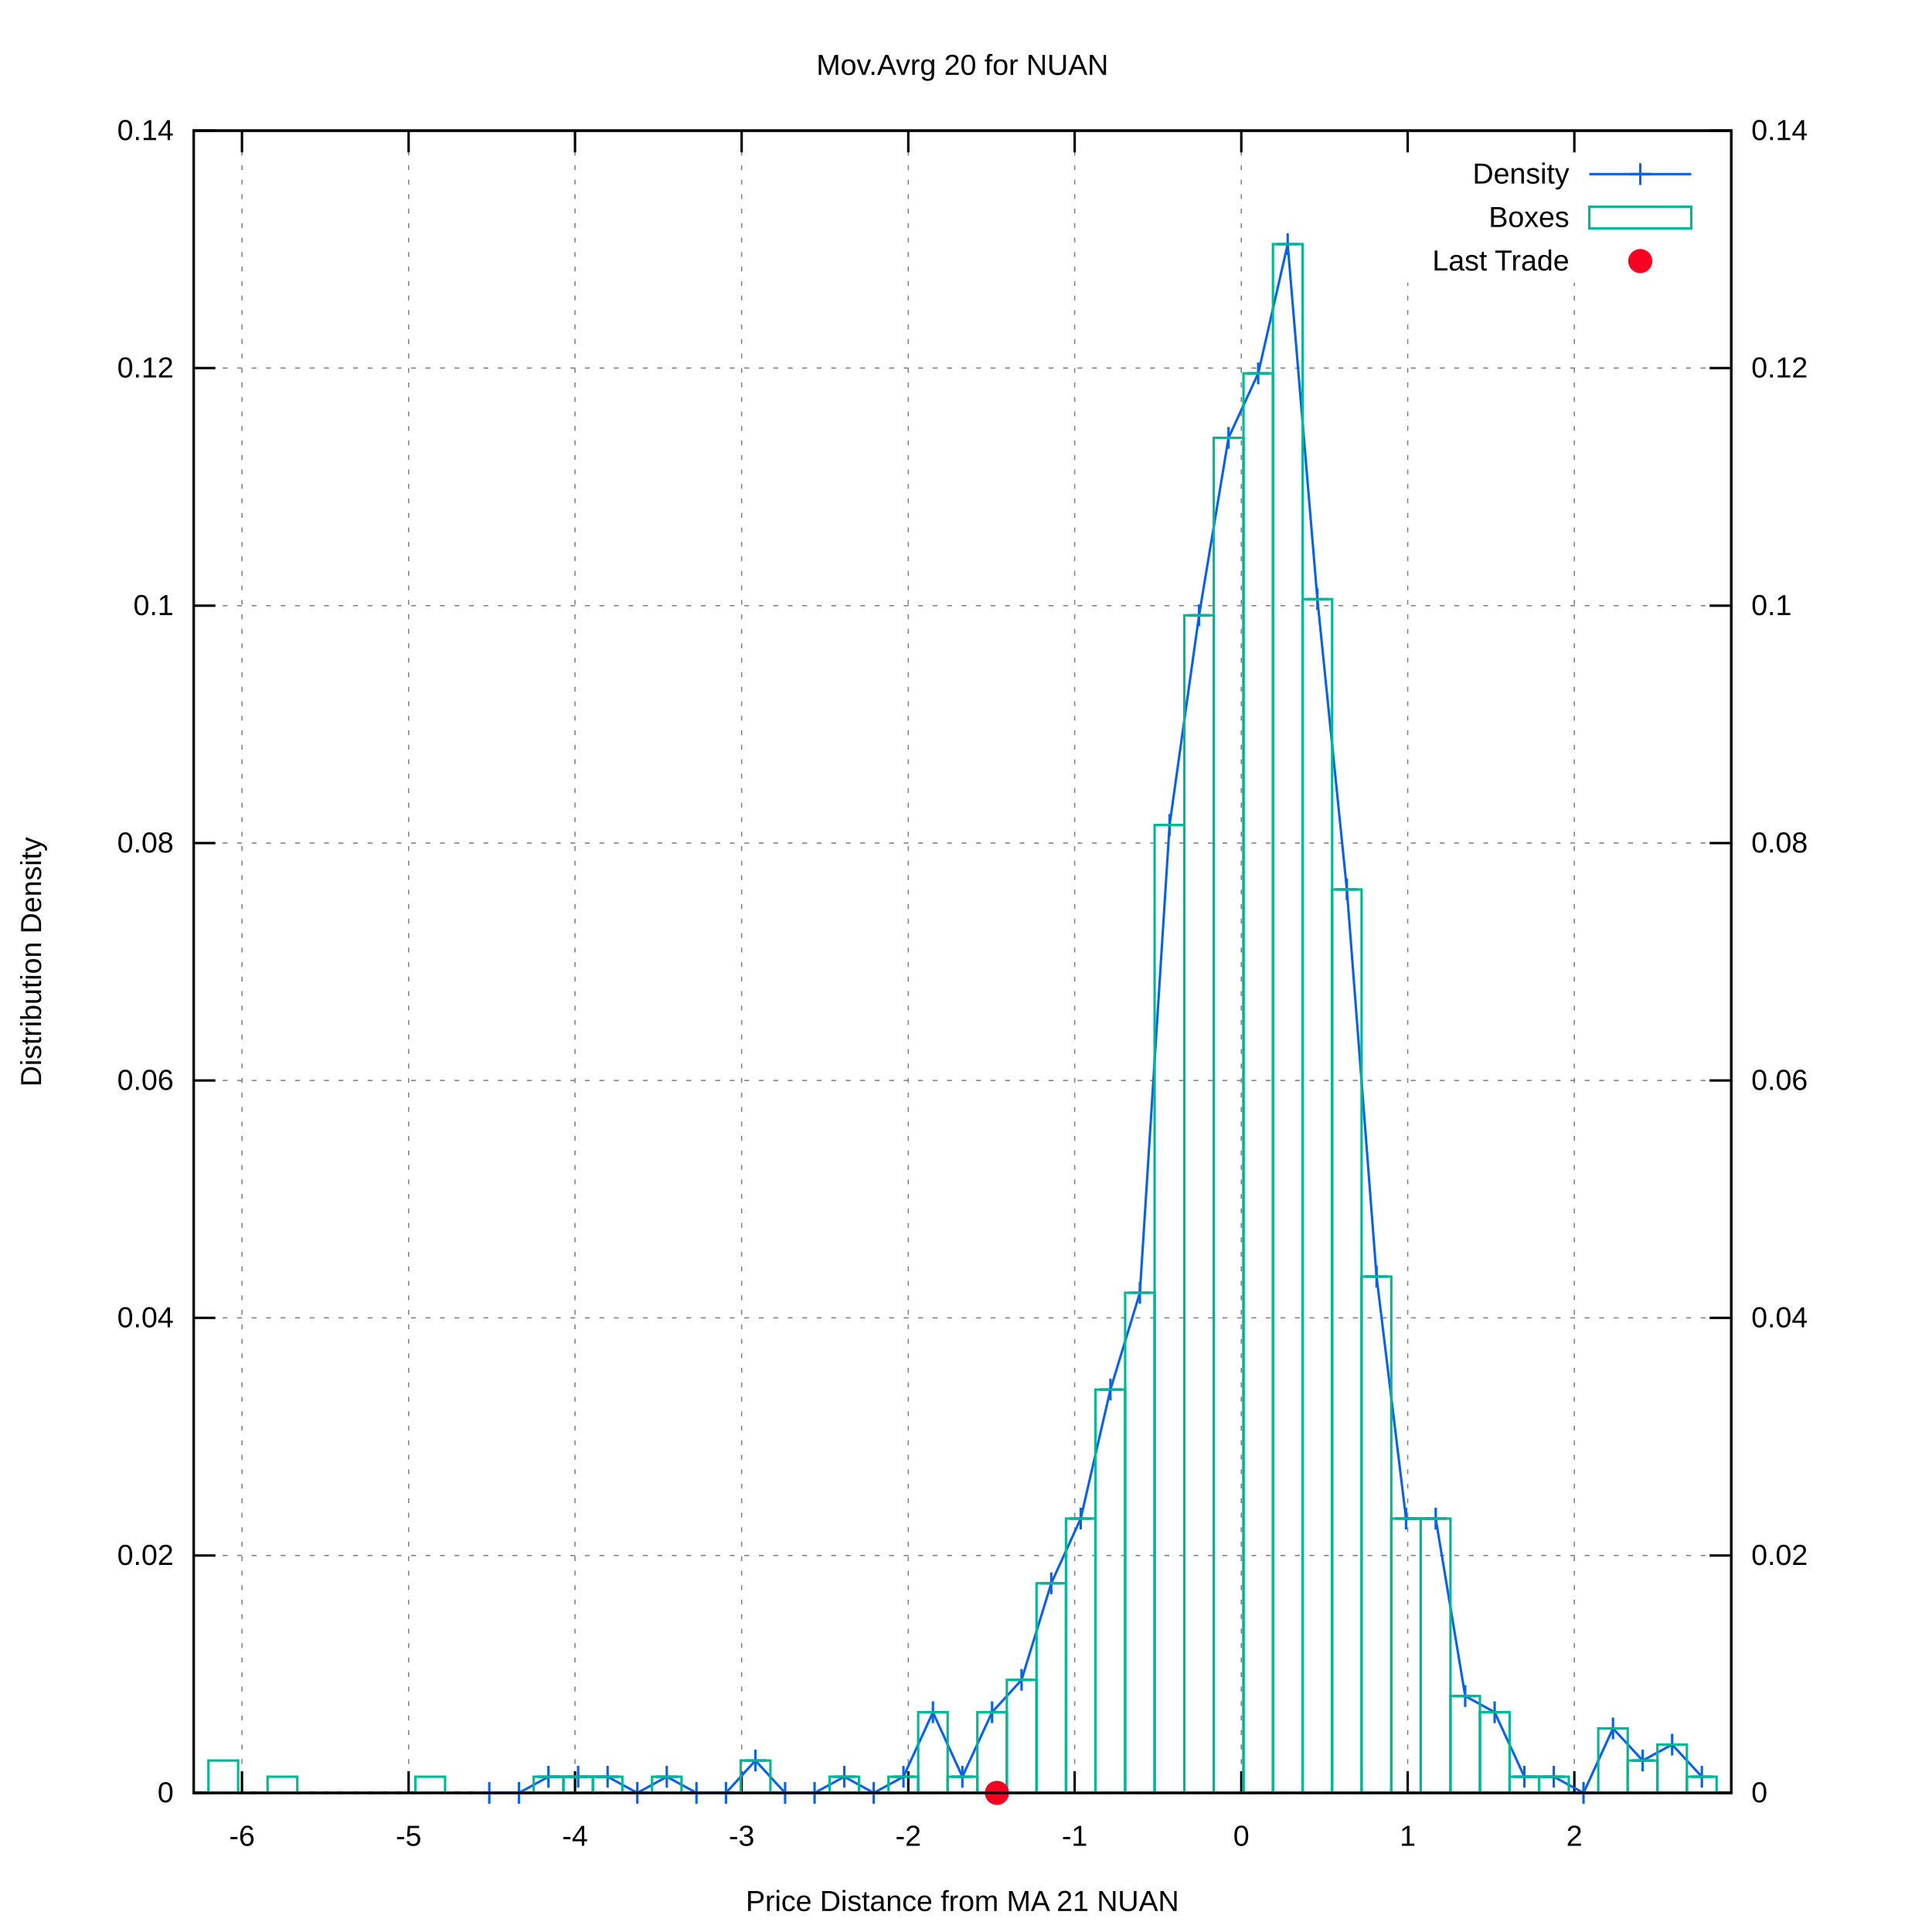
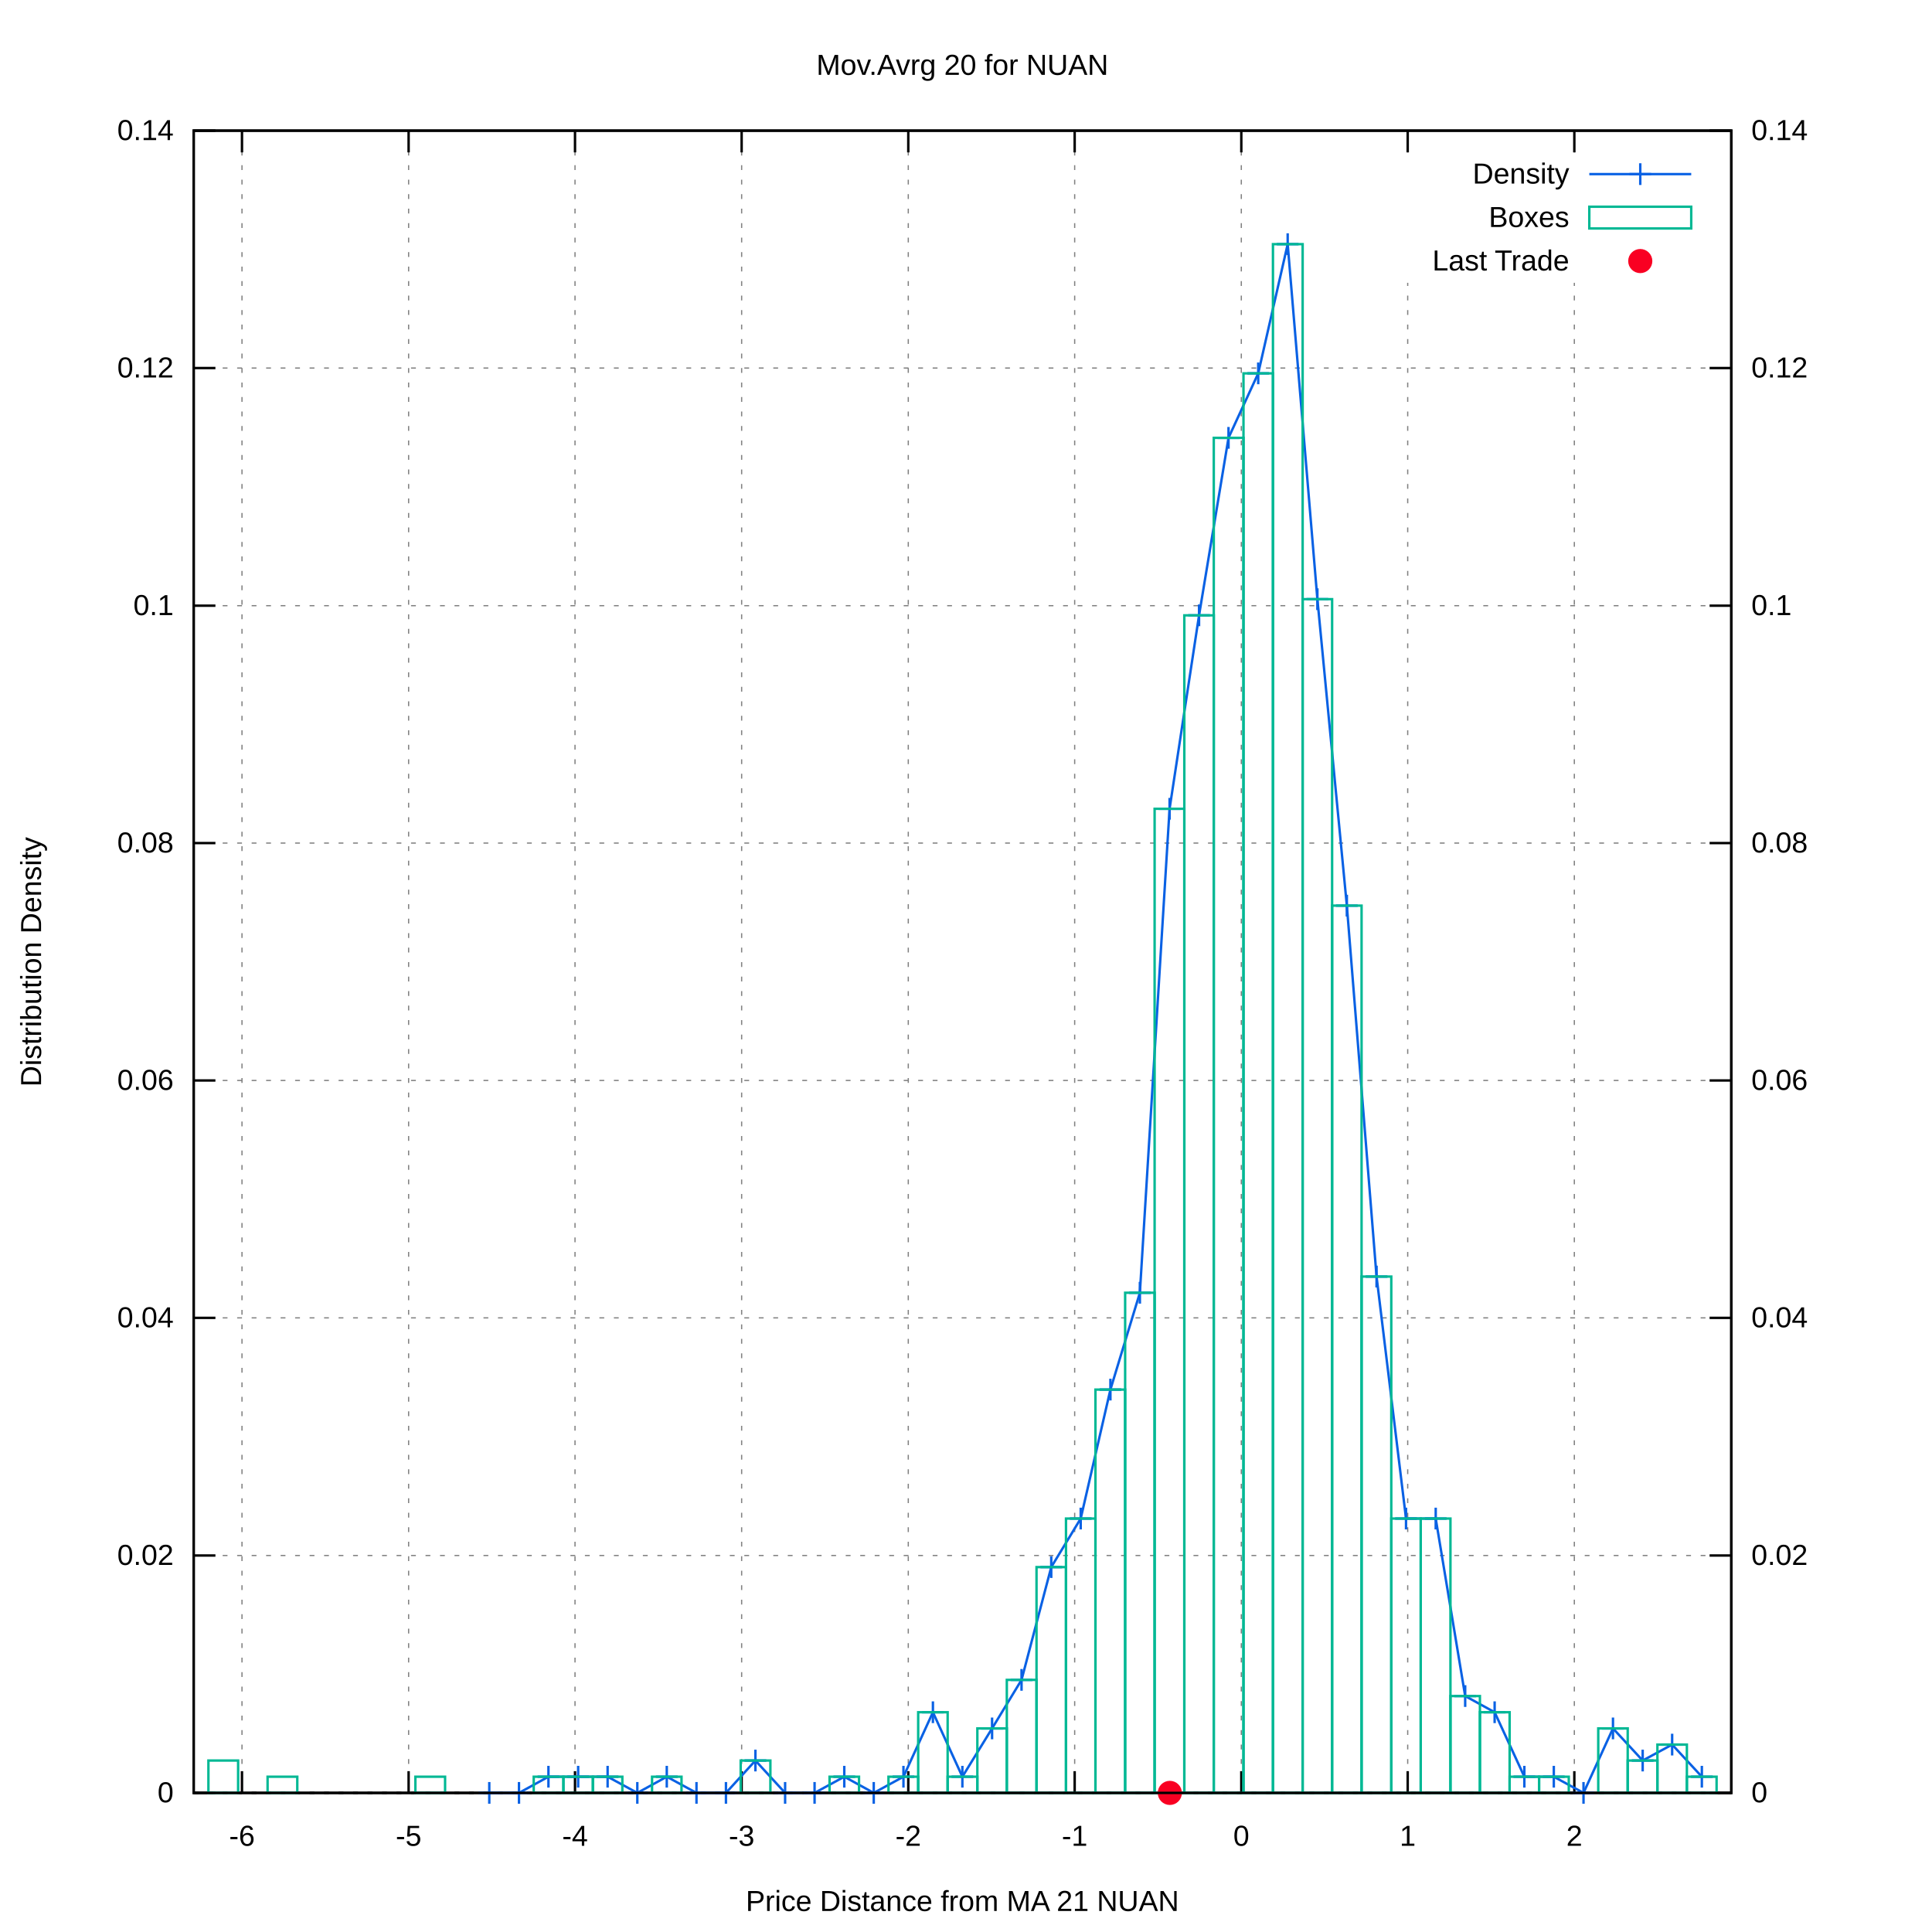
<svg xmlns="http://www.w3.org/2000/svg" xmlns:xlink="http://www.w3.org/1999/xlink" viewBox="0 0 800 800">
  <g id="gnuplot_canvas">
    <rect x="0" y="0" width="800" height="800" fill="#ffffff" />
    <defs>
      <circle id="gpDot" r="0.5" stroke-width="0.5" />
      <path id="gpPt0" stroke-width="0.222" stroke="currentColor" d="M-1,0 h2 M0,-1 v2" />
      <path id="gpPt1" stroke-width="0.222" stroke="currentColor" d="M-1,-1 L1,1 M1,-1 L-1,1" />
      <path id="gpPt2" stroke-width="0.222" stroke="currentColor" d="M-1,0 L1,0 M0,-1 L0,1 M-1,-1 L1,1 M-1,1 L1,-1" />
      <rect id="gpPt3" stroke-width="0.222" stroke="currentColor" x="-1" y="-1" width="2" height="2" />
      <rect id="gpPt4" stroke-width="0.222" stroke="currentColor" fill="currentColor" x="-1" y="-1" width="2" height="2" />
      <circle id="gpPt5" stroke-width="0.222" stroke="currentColor" cx="0" cy="0" r="1" />
      <use xlink:href="#gpPt5" id="gpPt6" fill="currentColor" stroke="none" />
      <path id="gpPt7" stroke-width="0.222" stroke="currentColor" d="M0,-1.33 L-1.33,0.67 L1.33,0.67 z" />
      <use xlink:href="#gpPt7" id="gpPt8" fill="currentColor" stroke="none" />
      <use xlink:href="#gpPt7" id="gpPt9" stroke="currentColor" transform="rotate(180)" />
      <use xlink:href="#gpPt9" id="gpPt10" fill="currentColor" stroke="none" />
      <use xlink:href="#gpPt3" id="gpPt11" stroke="currentColor" transform="rotate(45)" />
      <use xlink:href="#gpPt11" id="gpPt12" fill="currentColor" stroke="none" />
      <path id="gpPt13" stroke-width="0.222" stroke="currentColor" d="M0,1.330 L1.265,0.411 L0.782,-1.067 L-0.782,-1.076 L-1.265,0.411 z" />
      <use xlink:href="#gpPt13" id="gpPt14" fill="currentColor" stroke="none" />
      <filter id="textbox" filterUnits="objectBoundingBox" x="0" y="0" height="1" width="1">
        <feFlood flood-color="#FFFFFF" flood-opacity="1" result="bgnd" />
        <feComposite in="SourceGraphic" in2="bgnd" operator="atop" />
      </filter>
      <filter id="greybox" filterUnits="objectBoundingBox" x="0" y="0" height="1" width="1">
        <feFlood flood-color="lightgrey" flood-opacity="1" result="grey" />
        <feComposite in="SourceGraphic" in2="grey" operator="atop" />
      </filter>
    </defs>
    <g fill="none" color="#FFFFFF" stroke="black" stroke-width="1.00" stroke-linecap="butt" stroke-linejoin="miter">
</g>
    <g fill="none" color="black" stroke="currentColor" stroke-width="1.00" stroke-linecap="butt" stroke-linejoin="miter">
</g>
    <g fill="none" color="black" stroke="black" stroke-width="0.50" stroke-linecap="butt" stroke-linejoin="miter">
</g>
    <g fill="none" color="gray" stroke="currentColor" stroke-width="0.50" stroke-linecap="butt" stroke-linejoin="miter">
      <path stroke="gray" stroke-dasharray="2,4" class="gridline" d="M80.2,742.4 L716.9,742.4  " />
    </g>
    <g fill="none" color="gray" stroke="gray" stroke-width="1.00" stroke-linecap="butt" stroke-linejoin="miter">
</g>
    <g fill="none" color="black" stroke="currentColor" stroke-width="1.00" stroke-linecap="butt" stroke-linejoin="miter">
      <path stroke="black" d="M80.2,742.4 L89.2,742.4  " />
      <g transform="translate(71.9,746.3)" stroke="none" fill="black" font-family="arial" font-size="12.00" text-anchor="end">
        <text>
          <tspan font-family="arial"> 0</tspan>
        </text>
      </g>
    </g>
    <g fill="none" color="black" stroke="currentColor" stroke-width="1.00" stroke-linecap="butt" stroke-linejoin="miter">
</g>
    <g fill="none" color="black" stroke="black" stroke-width="0.50" stroke-linecap="butt" stroke-linejoin="miter">
</g>
    <g fill="none" color="gray" stroke="currentColor" stroke-width="0.50" stroke-linecap="butt" stroke-linejoin="miter">
      <path stroke="gray" stroke-dasharray="2,4" class="gridline" d="M80.2,644.1 L716.9,644.1  " />
    </g>
    <g fill="none" color="gray" stroke="gray" stroke-width="1.00" stroke-linecap="butt" stroke-linejoin="miter">
</g>
    <g fill="none" color="black" stroke="currentColor" stroke-width="1.00" stroke-linecap="butt" stroke-linejoin="miter">
      <path stroke="black" d="M80.2,644.1 L89.2,644.1  " />
      <g transform="translate(71.9,648.0)" stroke="none" fill="black" font-family="arial" font-size="12.00" text-anchor="end">
        <text>
          <tspan font-family="arial"> 0.02</tspan>
        </text>
      </g>
    </g>
    <g fill="none" color="black" stroke="currentColor" stroke-width="1.00" stroke-linecap="butt" stroke-linejoin="miter">
</g>
    <g fill="none" color="black" stroke="black" stroke-width="0.50" stroke-linecap="butt" stroke-linejoin="miter">
</g>
    <g fill="none" color="gray" stroke="currentColor" stroke-width="0.50" stroke-linecap="butt" stroke-linejoin="miter">
      <path stroke="gray" stroke-dasharray="2,4" class="gridline" d="M80.2,545.7 L716.9,545.7  " />
    </g>
    <g fill="none" color="gray" stroke="gray" stroke-width="1.00" stroke-linecap="butt" stroke-linejoin="miter">
</g>
    <g fill="none" color="black" stroke="currentColor" stroke-width="1.00" stroke-linecap="butt" stroke-linejoin="miter">
      <path stroke="black" d="M80.2,545.7 L89.2,545.7  " />
      <g transform="translate(71.9,549.6)" stroke="none" fill="black" font-family="arial" font-size="12.00" text-anchor="end">
        <text>
          <tspan font-family="arial"> 0.04</tspan>
        </text>
      </g>
    </g>
    <g fill="none" color="black" stroke="currentColor" stroke-width="1.00" stroke-linecap="butt" stroke-linejoin="miter">
</g>
    <g fill="none" color="black" stroke="black" stroke-width="0.50" stroke-linecap="butt" stroke-linejoin="miter">
</g>
    <g fill="none" color="gray" stroke="currentColor" stroke-width="0.50" stroke-linecap="butt" stroke-linejoin="miter">
      <path stroke="gray" stroke-dasharray="2,4" class="gridline" d="M80.2,447.4 L716.9,447.4  " />
    </g>
    <g fill="none" color="gray" stroke="gray" stroke-width="1.00" stroke-linecap="butt" stroke-linejoin="miter">
</g>
    <g fill="none" color="black" stroke="currentColor" stroke-width="1.00" stroke-linecap="butt" stroke-linejoin="miter">
      <path stroke="black" d="M80.2,447.4 L89.2,447.4  " />
      <g transform="translate(71.9,451.3)" stroke="none" fill="black" font-family="arial" font-size="12.00" text-anchor="end">
        <text>
          <tspan font-family="arial"> 0.06</tspan>
        </text>
      </g>
    </g>
    <g fill="none" color="black" stroke="currentColor" stroke-width="1.00" stroke-linecap="butt" stroke-linejoin="miter">
</g>
    <g fill="none" color="black" stroke="black" stroke-width="0.50" stroke-linecap="butt" stroke-linejoin="miter">
</g>
    <g fill="none" color="gray" stroke="currentColor" stroke-width="0.50" stroke-linecap="butt" stroke-linejoin="miter">
      <path stroke="gray" stroke-dasharray="2,4" class="gridline" d="M80.2,349.1 L716.9,349.1  " />
    </g>
    <g fill="none" color="gray" stroke="gray" stroke-width="1.00" stroke-linecap="butt" stroke-linejoin="miter">
</g>
    <g fill="none" color="black" stroke="currentColor" stroke-width="1.00" stroke-linecap="butt" stroke-linejoin="miter">
      <path stroke="black" d="M80.2,349.1 L89.2,349.1  " />
      <g transform="translate(71.9,353.0)" stroke="none" fill="black" font-family="arial" font-size="12.00" text-anchor="end">
        <text>
          <tspan font-family="arial"> 0.08</tspan>
        </text>
      </g>
    </g>
    <g fill="none" color="black" stroke="currentColor" stroke-width="1.00" stroke-linecap="butt" stroke-linejoin="miter">
</g>
    <g fill="none" color="black" stroke="black" stroke-width="0.50" stroke-linecap="butt" stroke-linejoin="miter">
</g>
    <g fill="none" color="gray" stroke="currentColor" stroke-width="0.50" stroke-linecap="butt" stroke-linejoin="miter">
      <path stroke="gray" stroke-dasharray="2,4" class="gridline" d="M80.2,250.8 L716.9,250.8  " />
    </g>
    <g fill="none" color="gray" stroke="gray" stroke-width="1.00" stroke-linecap="butt" stroke-linejoin="miter">
</g>
    <g fill="none" color="black" stroke="currentColor" stroke-width="1.00" stroke-linecap="butt" stroke-linejoin="miter">
      <path stroke="black" d="M80.2,250.8 L89.2,250.8  " />
      <g transform="translate(71.9,254.7)" stroke="none" fill="black" font-family="arial" font-size="12.00" text-anchor="end">
        <text>
          <tspan font-family="arial"> 0.1</tspan>
        </text>
      </g>
    </g>
    <g fill="none" color="black" stroke="currentColor" stroke-width="1.00" stroke-linecap="butt" stroke-linejoin="miter">
</g>
    <g fill="none" color="black" stroke="black" stroke-width="0.50" stroke-linecap="butt" stroke-linejoin="miter">
</g>
    <g fill="none" color="gray" stroke="currentColor" stroke-width="0.50" stroke-linecap="butt" stroke-linejoin="miter">
      <path stroke="gray" stroke-dasharray="2,4" class="gridline" d="M80.2,152.4 L716.9,152.4  " />
    </g>
    <g fill="none" color="gray" stroke="gray" stroke-width="1.00" stroke-linecap="butt" stroke-linejoin="miter">
</g>
    <g fill="none" color="black" stroke="currentColor" stroke-width="1.00" stroke-linecap="butt" stroke-linejoin="miter">
      <path stroke="black" d="M80.2,152.4 L89.2,152.4  " />
      <g transform="translate(71.9,156.3)" stroke="none" fill="black" font-family="arial" font-size="12.00" text-anchor="end">
        <text>
          <tspan font-family="arial"> 0.12</tspan>
        </text>
      </g>
    </g>
    <g fill="none" color="black" stroke="currentColor" stroke-width="1.00" stroke-linecap="butt" stroke-linejoin="miter">
</g>
    <g fill="none" color="black" stroke="black" stroke-width="0.50" stroke-linecap="butt" stroke-linejoin="miter">
</g>
    <g fill="none" color="gray" stroke="currentColor" stroke-width="0.50" stroke-linecap="butt" stroke-linejoin="miter">
      <path stroke="gray" stroke-dasharray="2,4" class="gridline" d="M80.2,54.1 L716.9,54.1  " />
    </g>
    <g fill="none" color="gray" stroke="gray" stroke-width="1.00" stroke-linecap="butt" stroke-linejoin="miter">
</g>
    <g fill="none" color="black" stroke="currentColor" stroke-width="1.00" stroke-linecap="butt" stroke-linejoin="miter">
      <path stroke="black" d="M80.2,54.1 L89.2,54.1  " />
      <g transform="translate(71.9,58.0)" stroke="none" fill="black" font-family="arial" font-size="12.00" text-anchor="end">
        <text>
          <tspan font-family="arial"> 0.14</tspan>
        </text>
      </g>
    </g>
    <g fill="none" color="black" stroke="currentColor" stroke-width="1.00" stroke-linecap="butt" stroke-linejoin="miter">
</g>
    <g fill="none" color="black" stroke="black" stroke-width="0.50" stroke-linecap="butt" stroke-linejoin="miter">
</g>
    <g fill="none" color="gray" stroke="currentColor" stroke-width="0.50" stroke-linecap="butt" stroke-linejoin="miter">
      <path stroke="gray" stroke-dasharray="2,4" class="gridline" d="M100.2,742.4 L100.2,54.1  " />
    </g>
    <g fill="none" color="gray" stroke="gray" stroke-width="1.00" stroke-linecap="butt" stroke-linejoin="miter">
</g>
    <g fill="none" color="black" stroke="currentColor" stroke-width="1.00" stroke-linecap="butt" stroke-linejoin="miter">
      <path stroke="black" d="M100.2,742.4 L100.2,733.4 M100.2,54.1 L100.2,63.1  " />
      <g transform="translate(100.2,764.3)" stroke="none" fill="black" font-family="arial" font-size="12.00" text-anchor="middle">
        <text>
          <tspan font-family="arial">-6</tspan>
        </text>
      </g>
    </g>
    <g fill="none" color="black" stroke="currentColor" stroke-width="1.00" stroke-linecap="butt" stroke-linejoin="miter">
</g>
    <g fill="none" color="black" stroke="black" stroke-width="0.50" stroke-linecap="butt" stroke-linejoin="miter">
</g>
    <g fill="none" color="gray" stroke="currentColor" stroke-width="0.50" stroke-linecap="butt" stroke-linejoin="miter">
      <path stroke="gray" stroke-dasharray="2,4" class="gridline" d="M169.2,742.4 L169.2,54.1  " />
    </g>
    <g fill="none" color="gray" stroke="gray" stroke-width="1.00" stroke-linecap="butt" stroke-linejoin="miter">
</g>
    <g fill="none" color="black" stroke="currentColor" stroke-width="1.00" stroke-linecap="butt" stroke-linejoin="miter">
      <path stroke="black" d="M169.2,742.4 L169.2,733.4 M169.2,54.1 L169.2,63.1  " />
      <g transform="translate(169.2,764.3)" stroke="none" fill="black" font-family="arial" font-size="12.00" text-anchor="middle">
        <text>
          <tspan font-family="arial">-5</tspan>
        </text>
      </g>
    </g>
    <g fill="none" color="black" stroke="currentColor" stroke-width="1.00" stroke-linecap="butt" stroke-linejoin="miter">
</g>
    <g fill="none" color="black" stroke="black" stroke-width="0.50" stroke-linecap="butt" stroke-linejoin="miter">
</g>
    <g fill="none" color="gray" stroke="currentColor" stroke-width="0.50" stroke-linecap="butt" stroke-linejoin="miter">
      <path stroke="gray" stroke-dasharray="2,4" class="gridline" d="M238.1,742.4 L238.1,54.1  " />
    </g>
    <g fill="none" color="gray" stroke="gray" stroke-width="1.00" stroke-linecap="butt" stroke-linejoin="miter">
</g>
    <g fill="none" color="black" stroke="currentColor" stroke-width="1.00" stroke-linecap="butt" stroke-linejoin="miter">
      <path stroke="black" d="M238.1,742.4 L238.1,733.4 M238.1,54.1 L238.1,63.1  " />
      <g transform="translate(238.1,764.3)" stroke="none" fill="black" font-family="arial" font-size="12.00" text-anchor="middle">
        <text>
          <tspan font-family="arial">-4</tspan>
        </text>
      </g>
    </g>
    <g fill="none" color="black" stroke="currentColor" stroke-width="1.00" stroke-linecap="butt" stroke-linejoin="miter">
</g>
    <g fill="none" color="black" stroke="black" stroke-width="0.50" stroke-linecap="butt" stroke-linejoin="miter">
</g>
    <g fill="none" color="gray" stroke="currentColor" stroke-width="0.50" stroke-linecap="butt" stroke-linejoin="miter">
      <path stroke="gray" stroke-dasharray="2,4" class="gridline" d="M307.1,742.4 L307.1,54.1  " />
    </g>
    <g fill="none" color="gray" stroke="gray" stroke-width="1.00" stroke-linecap="butt" stroke-linejoin="miter">
</g>
    <g fill="none" color="black" stroke="currentColor" stroke-width="1.00" stroke-linecap="butt" stroke-linejoin="miter">
      <path stroke="black" d="M307.1,742.4 L307.1,733.4 M307.1,54.1 L307.1,63.1  " />
      <g transform="translate(307.1,764.3)" stroke="none" fill="black" font-family="arial" font-size="12.00" text-anchor="middle">
        <text>
          <tspan font-family="arial">-3</tspan>
        </text>
      </g>
    </g>
    <g fill="none" color="black" stroke="currentColor" stroke-width="1.00" stroke-linecap="butt" stroke-linejoin="miter">
</g>
    <g fill="none" color="black" stroke="black" stroke-width="0.50" stroke-linecap="butt" stroke-linejoin="miter">
</g>
    <g fill="none" color="gray" stroke="currentColor" stroke-width="0.50" stroke-linecap="butt" stroke-linejoin="miter">
      <path stroke="gray" stroke-dasharray="2,4" class="gridline" d="M376.1,742.4 L376.1,54.1  " />
    </g>
    <g fill="none" color="gray" stroke="gray" stroke-width="1.00" stroke-linecap="butt" stroke-linejoin="miter">
</g>
    <g fill="none" color="black" stroke="currentColor" stroke-width="1.00" stroke-linecap="butt" stroke-linejoin="miter">
      <path stroke="black" d="M376.1,742.4 L376.1,733.4 M376.1,54.1 L376.1,63.1  " />
      <g transform="translate(376.1,764.3)" stroke="none" fill="black" font-family="arial" font-size="12.00" text-anchor="middle">
        <text>
          <tspan font-family="arial">-2</tspan>
        </text>
      </g>
    </g>
    <g fill="none" color="black" stroke="currentColor" stroke-width="1.00" stroke-linecap="butt" stroke-linejoin="miter">
</g>
    <g fill="none" color="black" stroke="black" stroke-width="0.50" stroke-linecap="butt" stroke-linejoin="miter">
</g>
    <g fill="none" color="gray" stroke="currentColor" stroke-width="0.50" stroke-linecap="butt" stroke-linejoin="miter">
      <path stroke="gray" stroke-dasharray="2,4" class="gridline" d="M445.0,742.4 L445.0,54.1  " />
    </g>
    <g fill="none" color="gray" stroke="gray" stroke-width="1.00" stroke-linecap="butt" stroke-linejoin="miter">
</g>
    <g fill="none" color="black" stroke="currentColor" stroke-width="1.00" stroke-linecap="butt" stroke-linejoin="miter">
      <path stroke="black" d="M445.0,742.4 L445.0,733.4 M445.0,54.1 L445.0,63.1  " />
      <g transform="translate(445.0,764.3)" stroke="none" fill="black" font-family="arial" font-size="12.00" text-anchor="middle">
        <text>
          <tspan font-family="arial">-1</tspan>
        </text>
      </g>
    </g>
    <g fill="none" color="black" stroke="currentColor" stroke-width="1.00" stroke-linecap="butt" stroke-linejoin="miter">
</g>
    <g fill="none" color="black" stroke="black" stroke-width="0.50" stroke-linecap="butt" stroke-linejoin="miter">
</g>
    <g fill="none" color="gray" stroke="currentColor" stroke-width="0.50" stroke-linecap="butt" stroke-linejoin="miter">
      <path stroke="gray" stroke-dasharray="2,4" class="gridline" d="M514.0,742.4 L514.0,54.1  " />
    </g>
    <g fill="none" color="gray" stroke="gray" stroke-width="1.00" stroke-linecap="butt" stroke-linejoin="miter">
</g>
    <g fill="none" color="black" stroke="currentColor" stroke-width="1.00" stroke-linecap="butt" stroke-linejoin="miter">
      <path stroke="black" d="M514.0,742.4 L514.0,733.4 M514.0,54.1 L514.0,63.1  " />
      <g transform="translate(514.0,764.3)" stroke="none" fill="black" font-family="arial" font-size="12.00" text-anchor="middle">
        <text>
          <tspan font-family="arial"> 0</tspan>
        </text>
      </g>
    </g>
    <g fill="none" color="black" stroke="currentColor" stroke-width="1.00" stroke-linecap="butt" stroke-linejoin="miter">
</g>
    <g fill="none" color="black" stroke="black" stroke-width="0.50" stroke-linecap="butt" stroke-linejoin="miter">
</g>
    <g fill="none" color="gray" stroke="currentColor" stroke-width="0.50" stroke-linecap="butt" stroke-linejoin="miter">
      <path stroke="gray" stroke-dasharray="2,4" class="gridline" d="M582.9,742.4 L582.9,117.1 M582.9,63.1 L582.9,54.1  " />
    </g>
    <g fill="none" color="gray" stroke="gray" stroke-width="1.00" stroke-linecap="butt" stroke-linejoin="miter">
</g>
    <g fill="none" color="black" stroke="currentColor" stroke-width="1.00" stroke-linecap="butt" stroke-linejoin="miter">
      <path stroke="black" d="M582.9,742.4 L582.9,733.4 M582.9,54.1 L582.9,63.1  " />
      <g transform="translate(582.9,764.3)" stroke="none" fill="black" font-family="arial" font-size="12.00" text-anchor="middle">
        <text>
          <tspan font-family="arial"> 1</tspan>
        </text>
      </g>
    </g>
    <g fill="none" color="black" stroke="currentColor" stroke-width="1.00" stroke-linecap="butt" stroke-linejoin="miter">
</g>
    <g fill="none" color="black" stroke="black" stroke-width="0.50" stroke-linecap="butt" stroke-linejoin="miter">
</g>
    <g fill="none" color="gray" stroke="currentColor" stroke-width="0.50" stroke-linecap="butt" stroke-linejoin="miter">
      <path stroke="gray" stroke-dasharray="2,4" class="gridline" d="M651.9,742.4 L651.9,117.1 M651.9,63.1 L651.9,54.1  " />
    </g>
    <g fill="none" color="gray" stroke="gray" stroke-width="1.00" stroke-linecap="butt" stroke-linejoin="miter">
</g>
    <g fill="none" color="black" stroke="currentColor" stroke-width="1.00" stroke-linecap="butt" stroke-linejoin="miter">
      <path stroke="black" d="M651.9,742.4 L651.9,733.4 M651.9,54.1 L651.9,63.1  " />
      <g transform="translate(651.9,764.3)" stroke="none" fill="black" font-family="arial" font-size="12.00" text-anchor="middle">
        <text>
          <tspan font-family="arial"> 2</tspan>
        </text>
      </g>
    </g>
    <g fill="none" color="black" stroke="currentColor" stroke-width="1.00" stroke-linecap="butt" stroke-linejoin="miter">
      <path stroke="black" d="M716.9,742.4 L707.9,742.4  " />
      <g transform="translate(725.2,746.3)" stroke="none" fill="black" font-family="arial" font-size="12.00" text-anchor="start">
        <text>
          <tspan font-family="arial"> 0</tspan>
        </text>
      </g>
    </g>
    <g fill="none" color="black" stroke="currentColor" stroke-width="1.00" stroke-linecap="butt" stroke-linejoin="miter">
      <path stroke="black" d="M716.9,644.1 L707.9,644.1  " />
      <g transform="translate(725.2,648.0)" stroke="none" fill="black" font-family="arial" font-size="12.00" text-anchor="start">
        <text>
          <tspan font-family="arial"> 0.02</tspan>
        </text>
      </g>
    </g>
    <g fill="none" color="black" stroke="currentColor" stroke-width="1.00" stroke-linecap="butt" stroke-linejoin="miter">
      <path stroke="black" d="M716.9,545.7 L707.9,545.7  " />
      <g transform="translate(725.2,549.6)" stroke="none" fill="black" font-family="arial" font-size="12.00" text-anchor="start">
        <text>
          <tspan font-family="arial"> 0.04</tspan>
        </text>
      </g>
    </g>
    <g fill="none" color="black" stroke="currentColor" stroke-width="1.00" stroke-linecap="butt" stroke-linejoin="miter">
      <path stroke="black" d="M716.9,447.4 L707.9,447.4  " />
      <g transform="translate(725.2,451.3)" stroke="none" fill="black" font-family="arial" font-size="12.00" text-anchor="start">
        <text>
          <tspan font-family="arial"> 0.06</tspan>
        </text>
      </g>
    </g>
    <g fill="none" color="black" stroke="currentColor" stroke-width="1.00" stroke-linecap="butt" stroke-linejoin="miter">
      <path stroke="black" d="M716.9,349.1 L707.9,349.1  " />
      <g transform="translate(725.2,353.0)" stroke="none" fill="black" font-family="arial" font-size="12.00" text-anchor="start">
        <text>
          <tspan font-family="arial"> 0.08</tspan>
        </text>
      </g>
    </g>
    <g fill="none" color="black" stroke="currentColor" stroke-width="1.00" stroke-linecap="butt" stroke-linejoin="miter">
      <path stroke="black" d="M716.9,250.8 L707.9,250.8  " />
      <g transform="translate(725.2,254.7)" stroke="none" fill="black" font-family="arial" font-size="12.00" text-anchor="start">
        <text>
          <tspan font-family="arial"> 0.1</tspan>
        </text>
      </g>
    </g>
    <g fill="none" color="black" stroke="currentColor" stroke-width="1.00" stroke-linecap="butt" stroke-linejoin="miter">
      <path stroke="black" d="M716.9,152.4 L707.9,152.4  " />
      <g transform="translate(725.2,156.3)" stroke="none" fill="black" font-family="arial" font-size="12.00" text-anchor="start">
        <text>
          <tspan font-family="arial"> 0.12</tspan>
        </text>
      </g>
    </g>
    <g fill="none" color="black" stroke="currentColor" stroke-width="1.00" stroke-linecap="butt" stroke-linejoin="miter">
      <path stroke="black" d="M716.9,54.1 L707.9,54.1  " />
      <g transform="translate(725.2,58.0)" stroke="none" fill="black" font-family="arial" font-size="12.00" text-anchor="start">
        <text>
          <tspan font-family="arial"> 0.14</tspan>
        </text>
      </g>
    </g>
    <g fill="none" color="black" stroke="currentColor" stroke-width="1.00" stroke-linecap="butt" stroke-linejoin="miter">
</g>
    <g fill="none" color="gray" stroke="currentColor" stroke-width="1.00" stroke-linecap="butt" stroke-linejoin="miter">
      <path stroke="black" stroke-dasharray="2,4" d="M80.2,742.4 L716.9,742.4  " />
    </g>
    <g fill="none" color="black" stroke="currentColor" stroke-width="1.00" stroke-linecap="butt" stroke-linejoin="miter">
      <path stroke="black" d="M80.2,54.1 L80.2,742.4 L716.9,742.4 L716.9,54.1 L80.2,54.1 Z  " />
    </g>
    <g fill="none" color="black" stroke="currentColor" stroke-width="1.00" stroke-linecap="butt" stroke-linejoin="miter">
      <g transform="translate(17.0,398.3) rotate(270)" stroke="none" fill="black" font-family="arial" font-size="12.00" text-anchor="middle">
        <text>
          <tspan font-family="arial">Distribution Density</tspan>
        </text>
      </g>
    </g>
    <g fill="none" color="black" stroke="currentColor" stroke-width="1.00" stroke-linecap="butt" stroke-linejoin="miter">
      <g transform="translate(398.5,791.3)" stroke="none" fill="black" font-family="arial" font-size="12.00" text-anchor="middle">
        <text>
          <tspan font-family="arial">Price Distance from MA 21 NUAN</tspan>
        </text>
      </g>
    </g>
    <g fill="none" color="black" stroke="currentColor" stroke-width="1.00" stroke-linecap="butt" stroke-linejoin="miter">
      <g transform="translate(398.5,31.0)" stroke="none" fill="black" font-family="arial" font-size="12.00" text-anchor="middle">
        <text>
          <tspan font-family="arial">Mov.Avrg 20 for NUAN </tspan>
        </text>
      </g>
    </g>
    <g id="gnuplot_plot_1">
      <g fill="none" color="black" stroke="currentColor" stroke-width="1.00" stroke-linecap="butt" stroke-linejoin="miter">
        <g transform="translate(649.8,76.0)" stroke="none" fill="black" font-family="arial" font-size="12.00" text-anchor="end">
          <text>
            <tspan font-family="arial">Density</tspan>
          </text>
        </g>
      </g>
      <g fill="none" color="black" stroke="currentColor" stroke-width="1.00" stroke-linecap="butt" stroke-linejoin="miter">
-         <path stroke="rgb(  9,  97, 228)" d="M658.1,72.1 L700.3,72.1 M202.6,742.4 L214.9,742.4 L227.1,735.7 L239.4,735.7 L251.6,735.7 L263.9,742.4   L276.1,735.7 L288.4,742.4 L300.6,742.4 L312.8,729.0 L325.1,742.4 L337.3,742.4 L349.6,735.7 L361.8,742.4   L374.1,735.7 L386.3,709.0 L398.5,735.7 L410.8,709.0 L423.0,695.6 L435.3,655.6 L447.5,628.8 L459.8,575.4   L472.0,535.3 L484.3,341.6 L496.5,254.8 L508.7,181.3 L521.0,154.6 L533.2,101.1 L545.5,248.1 L557.7,368.3   L570.0,528.6 L582.2,628.8 L594.5,628.8 L606.7,702.3 L618.9,709.0 L631.2,735.7 L643.4,735.7 L655.7,742.4   L667.9,715.7 L680.2,729.0 L692.4,722.4 L704.7,735.7  " />
+         <path stroke="rgb(  9,  97, 228)" d="M658.1,72.1 L700.3,72.1 M202.6,742.4 L214.9,742.4 L227.1,735.7 L239.4,735.7 L251.6,735.7 L263.9,742.4   L276.1,735.7 L288.4,742.4 L300.6,742.4 L312.8,729.0 L325.1,742.4 L337.3,742.4 L349.6,735.7 L361.8,742.4   L374.1,735.7 L386.3,709.0 L398.5,735.7 L410.8,715.7 L423.0,695.6 L435.3,648.9 L447.5,628.8 L459.8,575.4   L472.0,535.3 L484.3,334.9 L496.5,254.8 L508.7,181.3 L521.0,154.6 L533.2,101.1 L545.5,248.1 L557.7,375.0   L570.0,528.6 L582.2,628.8 L594.5,628.8 L606.7,702.3 L618.9,709.0 L631.2,735.7 L643.4,735.7 L655.7,742.4   L667.9,715.7 L680.2,729.0 L692.4,722.4 L704.7,735.7  " />
        <use xlink:href="#gpPt0" transform="translate(202.6,742.4) scale(4.50)" color="rgb(  9,  97, 228)" />
        <use xlink:href="#gpPt0" transform="translate(214.9,742.4) scale(4.50)" color="rgb(  9,  97, 228)" />
        <use xlink:href="#gpPt0" transform="translate(227.1,735.7) scale(4.50)" color="rgb(  9,  97, 228)" />
        <use xlink:href="#gpPt0" transform="translate(239.4,735.7) scale(4.50)" color="rgb(  9,  97, 228)" />
        <use xlink:href="#gpPt0" transform="translate(251.6,735.7) scale(4.50)" color="rgb(  9,  97, 228)" />
        <use xlink:href="#gpPt0" transform="translate(263.9,742.4) scale(4.50)" color="rgb(  9,  97, 228)" />
        <use xlink:href="#gpPt0" transform="translate(276.1,735.7) scale(4.50)" color="rgb(  9,  97, 228)" />
        <use xlink:href="#gpPt0" transform="translate(288.4,742.4) scale(4.50)" color="rgb(  9,  97, 228)" />
        <use xlink:href="#gpPt0" transform="translate(300.6,742.4) scale(4.50)" color="rgb(  9,  97, 228)" />
        <use xlink:href="#gpPt0" transform="translate(312.8,729.0) scale(4.50)" color="rgb(  9,  97, 228)" />
        <use xlink:href="#gpPt0" transform="translate(325.1,742.4) scale(4.50)" color="rgb(  9,  97, 228)" />
        <use xlink:href="#gpPt0" transform="translate(337.3,742.4) scale(4.50)" color="rgb(  9,  97, 228)" />
        <use xlink:href="#gpPt0" transform="translate(349.6,735.7) scale(4.50)" color="rgb(  9,  97, 228)" />
        <use xlink:href="#gpPt0" transform="translate(361.8,742.4) scale(4.50)" color="rgb(  9,  97, 228)" />
        <use xlink:href="#gpPt0" transform="translate(374.1,735.7) scale(4.50)" color="rgb(  9,  97, 228)" />
        <use xlink:href="#gpPt0" transform="translate(386.3,709.0) scale(4.50)" color="rgb(  9,  97, 228)" />
        <use xlink:href="#gpPt0" transform="translate(398.5,735.7) scale(4.50)" color="rgb(  9,  97, 228)" />
-         <use xlink:href="#gpPt0" transform="translate(410.8,709.0) scale(4.50)" color="rgb(  9,  97, 228)" />
+         <use xlink:href="#gpPt0" transform="translate(410.8,715.7) scale(4.50)" color="rgb(  9,  97, 228)" />
        <use xlink:href="#gpPt0" transform="translate(423.0,695.6) scale(4.50)" color="rgb(  9,  97, 228)" />
-         <use xlink:href="#gpPt0" transform="translate(435.3,655.6) scale(4.50)" color="rgb(  9,  97, 228)" />
+         <use xlink:href="#gpPt0" transform="translate(435.3,648.9) scale(4.50)" color="rgb(  9,  97, 228)" />
        <use xlink:href="#gpPt0" transform="translate(447.5,628.8) scale(4.50)" color="rgb(  9,  97, 228)" />
        <use xlink:href="#gpPt0" transform="translate(459.8,575.4) scale(4.50)" color="rgb(  9,  97, 228)" />
        <use xlink:href="#gpPt0" transform="translate(472.0,535.3) scale(4.50)" color="rgb(  9,  97, 228)" />
-         <use xlink:href="#gpPt0" transform="translate(484.3,341.6) scale(4.50)" color="rgb(  9,  97, 228)" />
+         <use xlink:href="#gpPt0" transform="translate(484.3,334.9) scale(4.50)" color="rgb(  9,  97, 228)" />
        <use xlink:href="#gpPt0" transform="translate(496.5,254.8) scale(4.50)" color="rgb(  9,  97, 228)" />
        <use xlink:href="#gpPt0" transform="translate(508.7,181.3) scale(4.50)" color="rgb(  9,  97, 228)" />
        <use xlink:href="#gpPt0" transform="translate(521.0,154.6) scale(4.50)" color="rgb(  9,  97, 228)" />
        <use xlink:href="#gpPt0" transform="translate(533.2,101.1) scale(4.50)" color="rgb(  9,  97, 228)" />
        <use xlink:href="#gpPt0" transform="translate(545.5,248.1) scale(4.50)" color="rgb(  9,  97, 228)" />
-         <use xlink:href="#gpPt0" transform="translate(557.7,368.3) scale(4.50)" color="rgb(  9,  97, 228)" />
+         <use xlink:href="#gpPt0" transform="translate(557.7,375.0) scale(4.50)" color="rgb(  9,  97, 228)" />
        <use xlink:href="#gpPt0" transform="translate(570.0,528.6) scale(4.50)" color="rgb(  9,  97, 228)" />
        <use xlink:href="#gpPt0" transform="translate(582.2,628.8) scale(4.50)" color="rgb(  9,  97, 228)" />
        <use xlink:href="#gpPt0" transform="translate(594.5,628.8) scale(4.50)" color="rgb(  9,  97, 228)" />
        <use xlink:href="#gpPt0" transform="translate(606.7,702.3) scale(4.50)" color="rgb(  9,  97, 228)" />
        <use xlink:href="#gpPt0" transform="translate(618.9,709.0) scale(4.50)" color="rgb(  9,  97, 228)" />
        <use xlink:href="#gpPt0" transform="translate(631.2,735.7) scale(4.50)" color="rgb(  9,  97, 228)" />
        <use xlink:href="#gpPt0" transform="translate(643.4,735.7) scale(4.50)" color="rgb(  9,  97, 228)" />
        <use xlink:href="#gpPt0" transform="translate(655.7,742.4) scale(4.50)" color="rgb(  9,  97, 228)" />
        <use xlink:href="#gpPt0" transform="translate(667.9,715.7) scale(4.50)" color="rgb(  9,  97, 228)" />
        <use xlink:href="#gpPt0" transform="translate(680.2,729.0) scale(4.50)" color="rgb(  9,  97, 228)" />
        <use xlink:href="#gpPt0" transform="translate(692.4,722.4) scale(4.50)" color="rgb(  9,  97, 228)" />
        <use xlink:href="#gpPt0" transform="translate(704.7,735.7) scale(4.50)" color="rgb(  9,  97, 228)" />
        <use xlink:href="#gpPt0" transform="translate(679.2,72.1) scale(4.50)" color="rgb(  9,  97, 228)" />
      </g>
    </g>
    <g id="gnuplot_plot_2">
      <g fill="none" color="black" stroke="currentColor" stroke-width="1.00" stroke-linecap="butt" stroke-linejoin="miter">
        <g transform="translate(649.8,94.0)" stroke="none" fill="black" font-family="arial" font-size="12.00" text-anchor="end">
          <text>
            <tspan font-family="arial">Boxes</tspan>
          </text>
        </g>
      </g>
      <g fill="none" color="black" stroke="currentColor" stroke-width="1.00" stroke-linecap="butt" stroke-linejoin="miter">
        <path stroke="rgb(  0, 184, 148)" d="M658.1,94.6 L700.3,94.6 L700.3,85.6 L658.1,85.6 L658.1,94.6 Z  " />
        <path stroke="rgb(  0, 184, 148)" d="M86.3,742.4 L86.3,729.0 L98.6,729.0 L98.6,742.4 L86.3,742.4 Z  " />
        <path stroke="rgb(  0, 184, 148)" d="M110.8,742.4 L110.8,735.7 L123.1,735.7 L123.1,742.4 L110.8,742.4 Z  " />
        <path stroke="rgb(  0, 184, 148)" d="M172.0,742.4 L172.0,735.7 L184.3,735.7 L184.3,742.4 L172.0,742.4 Z  " />
        <path stroke="rgb(  0, 184, 148)" d="M221.0,742.4 L221.0,735.7 L233.3,735.7 L233.3,742.4 L221.0,742.4 Z  " />
        <path stroke="rgb(  0, 184, 148)" d="M233.3,742.4 L233.3,735.7 L245.5,735.7 L245.5,742.4 L233.3,742.4 Z  " />
        <path stroke="rgb(  0, 184, 148)" d="M245.5,742.4 L245.5,735.7 L257.7,735.7 L257.7,742.4 L245.5,742.4 Z  " />
        <path stroke="rgb(  0, 184, 148)" d="M270.0,742.4 L270.0,735.7 L282.2,735.7 L282.2,742.4 L270.0,742.4 Z  " />
        <path stroke="rgb(  0, 184, 148)" d="M306.7,742.4 L306.7,729.0 L319.0,729.0 L319.0,742.4 L306.7,742.4 Z  " />
        <path stroke="rgb(  0, 184, 148)" d="M343.5,742.4 L343.5,735.7 L355.7,735.7 L355.7,742.4 L343.5,742.4 Z  " />
        <path stroke="rgb(  0, 184, 148)" d="M367.9,742.4 L367.9,735.7 L380.2,735.7 L380.2,742.4 L367.9,742.4 Z  " />
        <path stroke="rgb(  0, 184, 148)" d="M380.2,742.4 L380.2,709.0 L392.4,709.0 L392.4,742.4 L380.2,742.4 Z  " />
        <path stroke="rgb(  0, 184, 148)" d="M392.4,742.4 L392.4,735.7 L404.7,735.7 L404.7,742.4 L392.4,742.4 Z  " />
-         <path stroke="rgb(  0, 184, 148)" d="M404.7,742.4 L404.7,709.0 L416.9,709.0 L416.9,742.4 L404.7,742.4 Z  " />
+         <path stroke="rgb(  0, 184, 148)" d="M404.7,742.4 L404.7,715.7 L416.9,715.7 L416.9,742.4 L404.7,742.4 Z  " />
        <path stroke="rgb(  0, 184, 148)" d="M416.9,742.4 L416.9,695.6 L429.2,695.6 L429.2,742.4 L416.9,742.4 Z  " />
-         <path stroke="rgb(  0, 184, 148)" d="M429.2,742.4 L429.2,655.6 L441.4,655.6 L441.4,742.4 L429.2,742.4 Z  " />
+         <path stroke="rgb(  0, 184, 148)" d="M429.2,742.4 L429.2,648.9 L441.4,648.9 L441.4,742.4 L429.2,742.4 Z  " />
        <path stroke="rgb(  0, 184, 148)" d="M441.4,742.4 L441.4,628.8 L453.6,628.8 L453.6,742.4 L441.4,742.4 Z  " />
        <path stroke="rgb(  0, 184, 148)" d="M453.6,742.4 L453.6,575.4 L465.9,575.4 L465.9,742.4 L453.6,742.4 Z  " />
        <path stroke="rgb(  0, 184, 148)" d="M465.9,742.4 L465.9,535.3 L478.1,535.3 L478.1,742.4 L465.9,742.4 Z  " />
-         <path stroke="rgb(  0, 184, 148)" d="M478.1,742.4 L478.1,341.6 L490.4,341.6 L490.4,742.4 L478.1,742.4 Z  " />
+         <path stroke="rgb(  0, 184, 148)" d="M478.1,742.4 L478.1,334.9 L490.4,334.9 L490.4,742.4 L478.1,742.4 Z  " />
        <path stroke="rgb(  0, 184, 148)" d="M490.4,742.4 L490.4,254.8 L502.6,254.8 L502.6,742.4 L490.4,742.4 Z  " />
        <path stroke="rgb(  0, 184, 148)" d="M502.6,742.4 L502.6,181.3 L514.9,181.3 L514.9,742.4 L502.6,742.4 Z  " />
        <path stroke="rgb(  0, 184, 148)" d="M514.9,742.4 L514.9,154.6 L527.1,154.6 L527.1,742.4 L514.9,742.4 Z  " />
        <path stroke="rgb(  0, 184, 148)" d="M527.1,742.4 L527.1,101.1 L539.4,101.1 L539.4,742.4 L527.1,742.4 Z  " />
        <path stroke="rgb(  0, 184, 148)" d="M539.4,742.4 L539.4,248.1 L551.6,248.1 L551.6,742.4 L539.4,742.4 Z  " />
-         <path stroke="rgb(  0, 184, 148)" d="M551.6,742.4 L551.6,368.3 L563.8,368.3 L563.8,742.4 L551.6,742.4 Z  " />
+         <path stroke="rgb(  0, 184, 148)" d="M551.6,742.4 L551.6,375.0 L563.8,375.0 L563.8,742.4 L551.6,742.4 Z  " />
        <path stroke="rgb(  0, 184, 148)" d="M563.8,742.4 L563.8,528.6 L576.1,528.6 L576.1,742.4 L563.8,742.4 Z  " />
        <path stroke="rgb(  0, 184, 148)" d="M576.1,742.4 L576.1,628.8 L588.3,628.8 L588.3,742.4 L576.1,742.4 Z  " />
        <path stroke="rgb(  0, 184, 148)" d="M588.3,742.4 L588.3,628.8 L600.6,628.8 L600.6,742.4 L588.3,742.4 Z  " />
        <path stroke="rgb(  0, 184, 148)" d="M600.6,742.4 L600.6,702.3 L612.8,702.3 L612.8,742.4 L600.6,742.4 Z  " />
        <path stroke="rgb(  0, 184, 148)" d="M612.8,742.4 L612.8,709.0 L625.1,709.0 L625.1,742.4 L612.8,742.4 Z  " />
        <path stroke="rgb(  0, 184, 148)" d="M625.1,742.4 L625.1,735.7 L637.3,735.7 L637.3,742.4 L625.1,742.4 Z  " />
        <path stroke="rgb(  0, 184, 148)" d="M637.3,742.4 L637.3,735.7 L649.6,735.7 L649.6,742.4 L637.3,742.4 Z  " />
        <path stroke="rgb(  0, 184, 148)" d="M661.8,742.4 L661.8,715.7 L674.0,715.7 L674.0,742.4 L661.8,742.4 Z  " />
        <path stroke="rgb(  0, 184, 148)" d="M674.0,742.4 L674.0,729.0 L686.3,729.0 L686.3,742.4 L674.0,742.4 Z  " />
        <path stroke="rgb(  0, 184, 148)" d="M686.3,742.4 L686.3,722.4 L698.5,722.4 L698.5,742.4 L686.3,742.4 Z  " />
        <path stroke="rgb(  0, 184, 148)" d="M698.5,742.4 L698.5,735.7 L710.8,735.7 L710.8,742.4 L698.5,742.4 Z  " />
      </g>
    </g>
    <g id="gnuplot_plot_3">
      <g fill="none" color="black" stroke="currentColor" stroke-width="1.00" stroke-linecap="butt" stroke-linejoin="miter">
        <g transform="translate(649.8,112.0)" stroke="none" fill="black" font-family="arial" font-size="12.00" text-anchor="end">
          <text>
            <tspan font-family="arial">Last Trade</tspan>
          </text>
        </g>
      </g>
      <g fill="none" color="black" stroke="currentColor" stroke-width="1.00" stroke-linecap="butt" stroke-linejoin="miter">
-         <use xlink:href="#gpPt6" transform="translate(412.8,742.4) scale(4.50)" color="rgb(249,   0,  34)" />
+         <use xlink:href="#gpPt6" transform="translate(484.4,742.4) scale(4.50)" color="rgb(249,   0,  34)" />
        <use xlink:href="#gpPt6" transform="translate(679.2,108.1) scale(4.50)" color="rgb(249,   0,  34)" />
      </g>
    </g>
    <g fill="none" color="#FFFFFF" stroke="rgb(249,   0,  34)" stroke-width="2.00" stroke-linecap="butt" stroke-linejoin="miter">
</g>
    <g fill="none" color="black" stroke="currentColor" stroke-width="2.00" stroke-linecap="butt" stroke-linejoin="miter">
</g>
    <g fill="none" color="black" stroke="black" stroke-width="1.00" stroke-linecap="butt" stroke-linejoin="miter">
</g>
    <g fill="none" color="black" stroke="currentColor" stroke-width="1.00" stroke-linecap="butt" stroke-linejoin="miter">
      <path stroke="black" d="M80.2,54.1 L80.2,742.4 L716.9,742.4 L716.9,54.1 L80.2,54.1 Z  " />
    </g>
    <g fill="none" color="black" stroke="currentColor" stroke-width="1.00" stroke-linecap="butt" stroke-linejoin="miter">
</g>
  </g>
</svg>
